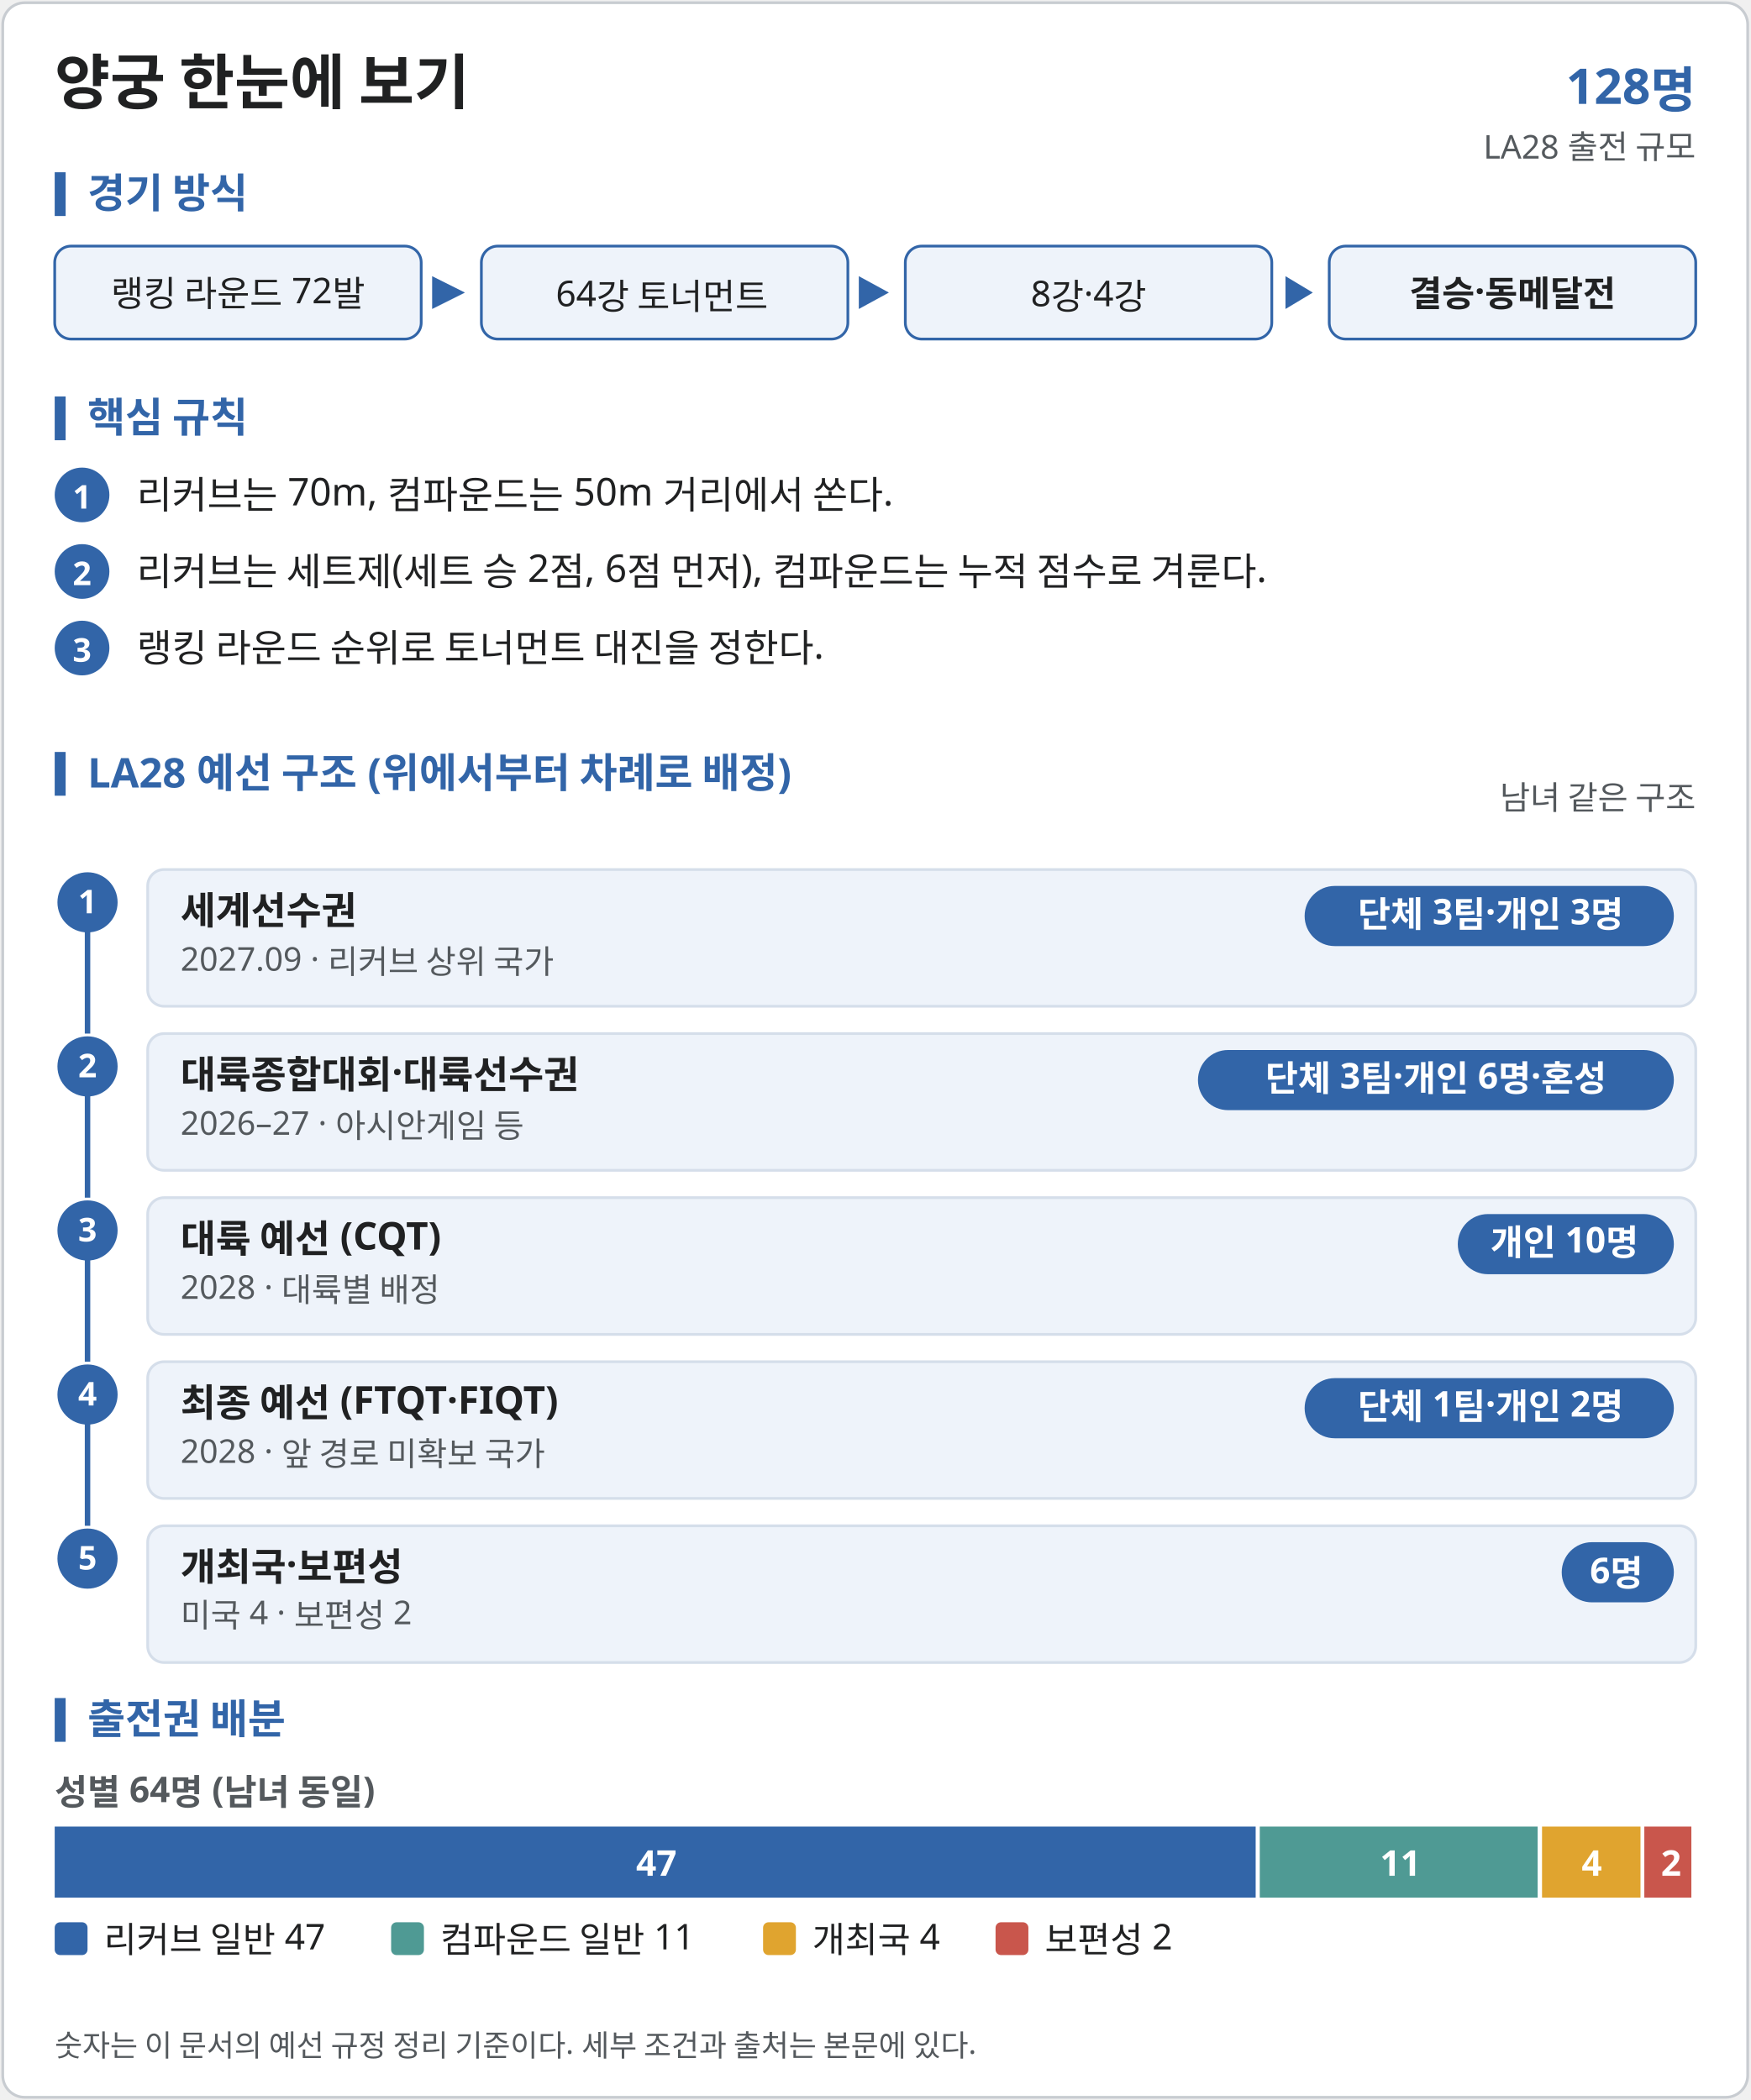
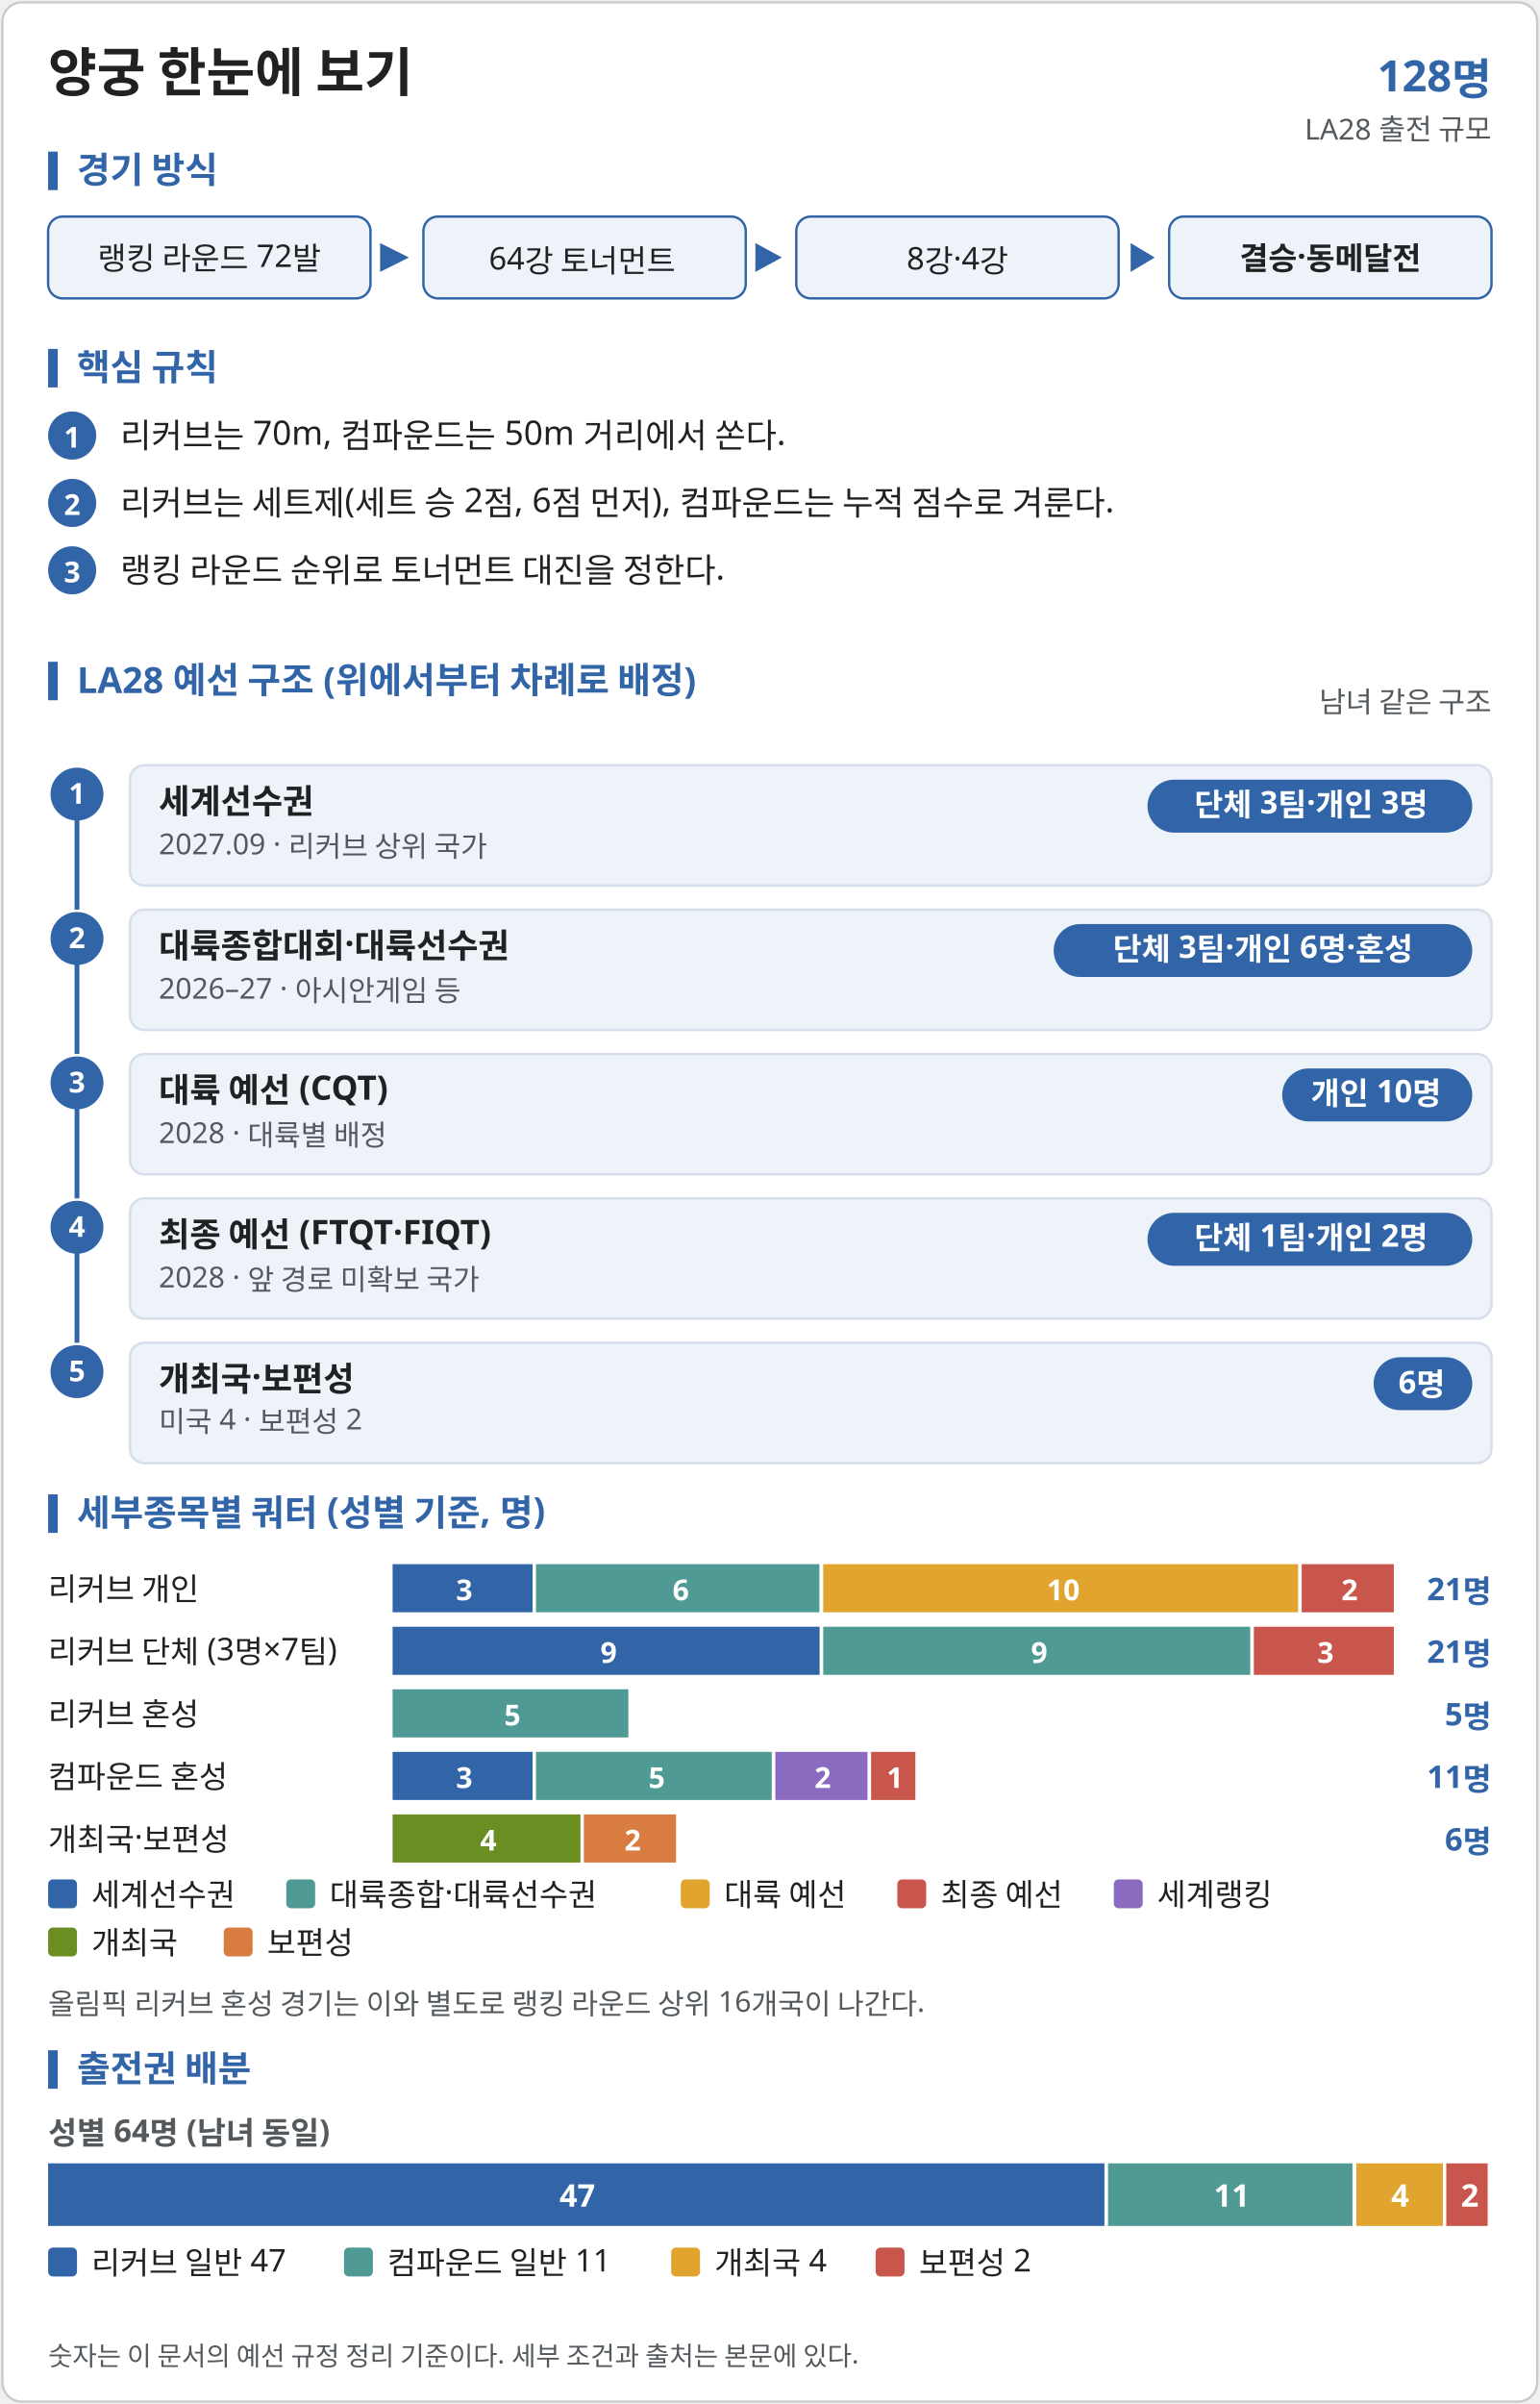
- <svg xmlns="http://www.w3.org/2000/svg" viewBox="0 0 640 768" width="640" height="768" role="img" aria-label="양궁 한눈에 보기" font-family="'Malgun Gothic','Apple SD Gothic Neo','Noto Sans KR',sans-serif">
-   <rect x="1" y="1" width="638" height="766" rx="8" fill="#fff" stroke="#c8ccd1" />
+ <svg xmlns="http://www.w3.org/2000/svg" viewBox="0 0 640 999" width="640" height="999" role="img" aria-label="양궁 한눈에 보기" font-family="'Malgun Gothic','Apple SD Gothic Neo','Noto Sans KR',sans-serif">
+   <rect x="1" y="1" width="638" height="997" rx="8" fill="#fff" stroke="#c8ccd1" />
  <text x="20" y="38" font-size="22" fill="#202122" font-weight="bold" text-anchor="start">양궁 한눈에 보기</text>
  <text x="620" y="38" font-size="18" fill="#3265a8" font-weight="bold" text-anchor="end">128명</text>
  <text x="620" y="58" font-size="12" fill="#54595d" font-weight="normal" text-anchor="end">LA28 출전 규모</text>
  <rect x="20" y="63" width="4" height="16" fill="#3265a8" />
  <text x="32" y="76" font-size="15" fill="#3265a8" font-weight="bold" text-anchor="start">경기 방식</text>
  <rect x="20" y="90" width="134" height="34" rx="6" fill="#eef3fa" stroke="#3265a8" />
  <text x="87" y="112" font-size="13" fill="#202122" font-weight="normal" text-anchor="middle">랭킹 라운드 72발</text>
  <path d="M158 101 L170 107 L158 113" fill="#3265a8" />
  <rect x="176" y="90" width="134" height="34" rx="6" fill="#eef3fa" stroke="#3265a8" />
  <text x="242" y="112" font-size="13" fill="#202122" font-weight="normal" text-anchor="middle">64강 토너먼트</text>
  <path d="M314 101 L325 107 L314 113" fill="#3265a8" />
  <rect x="331" y="90" width="134" height="34" rx="6" fill="#eef3fa" stroke="#3265a8" />
  <text x="398" y="112" font-size="13" fill="#202122" font-weight="normal" text-anchor="middle">8강·4강</text>
  <path d="M470 101 L480 107 L470 113" fill="#3265a8" />
  <rect x="486" y="90" width="134" height="34" rx="6" fill="#eef3fa" stroke="#3265a8" />
  <text x="553" y="112" font-size="13" fill="#202122" font-weight="bold" text-anchor="middle">결승·동메달전</text>
  <rect x="20" y="145" width="4" height="16" fill="#3265a8" />
  <text x="32" y="158" font-size="15" fill="#3265a8" font-weight="bold" text-anchor="start">핵심 규칙</text>
  <circle cx="30" cy="181" r="10" fill="#3265a8" />
  <text x="30" y="186" font-size="12" fill="#fff" font-weight="bold" text-anchor="middle">1</text>
  <text x="50" y="186" font-size="14" fill="#202122" font-weight="normal" text-anchor="start">리커브는 70m, 컴파운드는 50m 거리에서 쏜다.</text>
  <circle cx="30" cy="209" r="10" fill="#3265a8" />
  <text x="30" y="214" font-size="12" fill="#fff" font-weight="bold" text-anchor="middle">2</text>
  <text x="50" y="214" font-size="14" fill="#202122" font-weight="normal" text-anchor="start">리커브는 세트제(세트 승 2점, 6점 먼저), 컴파운드는 누적 점수로 겨룬다.</text>
  <circle cx="30" cy="237" r="10" fill="#3265a8" />
  <text x="30" y="242" font-size="12" fill="#fff" font-weight="bold" text-anchor="middle">3</text>
  <text x="50" y="242" font-size="14" fill="#202122" font-weight="normal" text-anchor="start">랭킹 라운드 순위로 토너먼트 대진을 정한다.</text>
  <rect x="20" y="275" width="4" height="16" fill="#3265a8" />
  <text x="32" y="288" font-size="15" fill="#3265a8" font-weight="bold" text-anchor="start">LA28 예선 구조 (위에서부터 차례로 배정)</text>
  <text x="620" y="296" font-size="12" fill="#54595d" font-weight="normal" text-anchor="end">남녀 같은 구조</text>
  <line x1="32" y1="330" x2="32" y2="378" stroke="#3265a8" stroke-width="2" />
  <circle cx="32" cy="330" r="11" fill="#3265a8" />
  <text x="32" y="334" font-size="12" fill="#fff" font-weight="bold" text-anchor="middle">1</text>
  <rect x="54" y="318" width="566" height="50" rx="6" fill="#eef3fa" stroke="#d5deea" />
  <text x="66" y="338" font-size="14" fill="#202122" font-weight="bold" text-anchor="start">세계선수권</text>
  <rect x="477" y="324" width="135" height="22" rx="11" fill="#3265a8" />
  <text x="545" y="339" font-size="13" fill="#fff" font-weight="bold" text-anchor="middle">단체 3팀·개인 3명</text>
  <text x="66" y="355" font-size="12" fill="#54595d" font-weight="normal" text-anchor="start">2027.09 · 리커브 상위 국가</text>
  <line x1="32" y1="390" x2="32" y2="438" stroke="#3265a8" stroke-width="2" />
  <circle cx="32" cy="390" r="11" fill="#3265a8" />
  <text x="32" y="394" font-size="12" fill="#fff" font-weight="bold" text-anchor="middle">2</text>
  <rect x="54" y="378" width="566" height="50" rx="6" fill="#eef3fa" stroke="#d5deea" />
  <text x="66" y="398" font-size="14" fill="#202122" font-weight="bold" text-anchor="start">대륙종합대회·대륙선수권</text>
  <rect x="438" y="384" width="174" height="22" rx="11" fill="#3265a8" />
  <text x="525" y="399" font-size="13" fill="#fff" font-weight="bold" text-anchor="middle">단체 3팀·개인 6명·혼성</text>
  <text x="66" y="415" font-size="12" fill="#54595d" font-weight="normal" text-anchor="start">2026–27 · 아시안게임 등</text>
  <line x1="32" y1="450" x2="32" y2="498" stroke="#3265a8" stroke-width="2" />
  <circle cx="32" cy="450" r="11" fill="#3265a8" />
  <text x="32" y="454" font-size="12" fill="#fff" font-weight="bold" text-anchor="middle">3</text>
  <rect x="54" y="438" width="566" height="50" rx="6" fill="#eef3fa" stroke="#d5deea" />
  <text x="66" y="458" font-size="14" fill="#202122" font-weight="bold" text-anchor="start">대륙 예선 (CQT)</text>
  <rect x="533" y="444" width="79" height="22" rx="11" fill="#3265a8" />
  <text x="572" y="459" font-size="13" fill="#fff" font-weight="bold" text-anchor="middle">개인 10명</text>
  <text x="66" y="475" font-size="12" fill="#54595d" font-weight="normal" text-anchor="start">2028 · 대륙별 배정</text>
  <line x1="32" y1="510" x2="32" y2="558" stroke="#3265a8" stroke-width="2" />
  <circle cx="32" cy="510" r="11" fill="#3265a8" />
  <text x="32" y="514" font-size="12" fill="#fff" font-weight="bold" text-anchor="middle">4</text>
  <rect x="54" y="498" width="566" height="50" rx="6" fill="#eef3fa" stroke="#d5deea" />
  <text x="66" y="518" font-size="14" fill="#202122" font-weight="bold" text-anchor="start">최종 예선 (FTQT·FIQT)</text>
  <rect x="477" y="504" width="135" height="22" rx="11" fill="#3265a8" />
  <text x="545" y="519" font-size="13" fill="#fff" font-weight="bold" text-anchor="middle">단체 1팀·개인 2명</text>
  <text x="66" y="535" font-size="12" fill="#54595d" font-weight="normal" text-anchor="start">2028 · 앞 경로 미확보 국가</text>
  <circle cx="32" cy="570" r="11" fill="#3265a8" />
  <text x="32" y="574" font-size="12" fill="#fff" font-weight="bold" text-anchor="middle">5</text>
  <rect x="54" y="558" width="566" height="50" rx="6" fill="#eef3fa" stroke="#d5deea" />
  <text x="66" y="578" font-size="14" fill="#202122" font-weight="bold" text-anchor="start">개최국·보편성</text>
  <rect x="571" y="564" width="41" height="22" rx="11" fill="#3265a8" />
  <text x="591" y="579" font-size="13" fill="#fff" font-weight="bold" text-anchor="middle">6명</text>
  <text x="66" y="595" font-size="12" fill="#54595d" font-weight="normal" text-anchor="start">미국 4 · 보편성 2</text>
  <rect x="20" y="621" width="4" height="16" fill="#3265a8" />
-   <text x="32" y="634" font-size="15" fill="#3265a8" font-weight="bold" text-anchor="start">출전권 배분</text>
-   <text x="20" y="660" font-size="13" fill="#54595d" font-weight="bold" text-anchor="start">성별 64명 (남녀 동일)</text>
-   <rect x="20.0" y="668" width="439.1" height="26" fill="#3265a8" />
-   <text x="240" y="686" font-size="13" fill="#fff" font-weight="bold" text-anchor="middle">47</text>
-   <rect x="460.6" y="668" width="101.6" height="26" fill="#4f9a94" />
-   <text x="512" y="686" font-size="13" fill="#fff" font-weight="bold" text-anchor="middle">11</text>
-   <rect x="563.8" y="668" width="36.0" height="26" fill="#e0a42f" />
-   <text x="582" y="686" font-size="13" fill="#fff" font-weight="bold" text-anchor="middle">4</text>
-   <rect x="601.2" y="668" width="17.2" height="26" fill="#c9564c" />
-   <text x="611" y="686" font-size="13" fill="#fff" font-weight="bold" text-anchor="middle">2</text>
-   <rect x="20" y="703" width="12" height="12" rx="2" fill="#3265a8" />
-   <text x="38" y="714" font-size="13" fill="#202122" font-weight="normal" text-anchor="start">리커브 일반 47</text>
-   <rect x="143" y="703" width="12" height="12" rx="2" fill="#4f9a94" />
-   <text x="161" y="714" font-size="13" fill="#202122" font-weight="normal" text-anchor="start">컴파운드 일반 11</text>
-   <rect x="279" y="703" width="12" height="12" rx="2" fill="#e0a42f" />
-   <text x="297" y="714" font-size="13" fill="#202122" font-weight="normal" text-anchor="start">개최국 4</text>
-   <rect x="364" y="703" width="12" height="12" rx="2" fill="#c9564c" />
-   <text x="382" y="714" font-size="13" fill="#202122" font-weight="normal" text-anchor="start">보편성 2</text>
-   <text x="20" y="752" font-size="11" fill="#54595d" font-weight="normal" text-anchor="start">숫자는 이 문서의 예선 규정 정리 기준이다. 세부 조건과 출처는 본문에 있다.</text>
+   <text x="32" y="634" font-size="15" fill="#3265a8" font-weight="bold" text-anchor="start">세부종목별 쿼터 (성별 기준, 명)</text>
+   <defs>
+     <pattern id="var" width="6" height="6" patternUnits="userSpaceOnUse" patternTransform="rotate(45)">
+       <rect width="6" height="6" fill="#e3e6ea" />
+       <line x1="0" y1="0" x2="0" y2="6" stroke="#9aa1a9" stroke-width="3" />
+     </pattern>
+   </defs>
+   <text x="20" y="665" font-size="13" fill="#202122" font-weight="normal" text-anchor="start">리커브 개인</text>
+   <rect x="163.2" y="650" width="58.2" height="20" fill="#3265a8" />
+   <text x="193" y="665" font-size="12" fill="#fff" font-weight="bold" text-anchor="middle">3</text>
+   <rect x="222.8" y="650" width="117.8" height="20" fill="#4f9a94" />
+   <text x="283" y="665" font-size="12" fill="#fff" font-weight="bold" text-anchor="middle">6</text>
+   <rect x="342.2" y="650" width="197.4" height="20" fill="#e0a42f" />
+   <text x="442" y="665" font-size="12" fill="#fff" font-weight="bold" text-anchor="middle">10</text>
+   <rect x="541.1" y="650" width="38.3" height="20" fill="#c9564c" />
+   <text x="561" y="665" font-size="12" fill="#fff" font-weight="bold" text-anchor="middle">2</text>
+   <text x="620" y="665" font-size="13" fill="#3265a8" font-weight="bold" text-anchor="end">21명</text>
+   <text x="20" y="691" font-size="13" fill="#202122" font-weight="normal" text-anchor="start">리커브 단체 (3명×7팀)</text>
+   <rect x="163.2" y="676" width="177.5" height="20" fill="#3265a8" />
+   <text x="253" y="691" font-size="12" fill="#fff" font-weight="bold" text-anchor="middle">9</text>
+   <rect x="342.2" y="676" width="177.5" height="20" fill="#4f9a94" />
+   <text x="432" y="691" font-size="12" fill="#fff" font-weight="bold" text-anchor="middle">9</text>
+   <rect x="521.2" y="676" width="58.2" height="20" fill="#c9564c" />
+   <text x="551" y="691" font-size="12" fill="#fff" font-weight="bold" text-anchor="middle">3</text>
+   <text x="620" y="691" font-size="13" fill="#3265a8" font-weight="bold" text-anchor="end">21명</text>
+   <text x="20" y="717" font-size="13" fill="#202122" font-weight="normal" text-anchor="start">리커브 혼성</text>
+   <rect x="163.2" y="702" width="98.0" height="20" fill="#4f9a94" />
+   <text x="213" y="717" font-size="12" fill="#fff" font-weight="bold" text-anchor="middle">5</text>
+   <text x="620" y="717" font-size="13" fill="#3265a8" font-weight="bold" text-anchor="end">5명</text>
+   <text x="20" y="743" font-size="13" fill="#202122" font-weight="normal" text-anchor="start">컴파운드 혼성</text>
+   <rect x="163.2" y="728" width="58.2" height="20" fill="#3265a8" />
+   <text x="193" y="743" font-size="12" fill="#fff" font-weight="bold" text-anchor="middle">3</text>
+   <rect x="222.8" y="728" width="98.0" height="20" fill="#4f9a94" />
+   <text x="273" y="743" font-size="12" fill="#fff" font-weight="bold" text-anchor="middle">5</text>
+   <rect x="322.3" y="728" width="38.3" height="20" fill="#8a6bbf" />
+   <text x="342" y="743" font-size="12" fill="#fff" font-weight="bold" text-anchor="middle">2</text>
+   <rect x="362.1" y="728" width="18.4" height="20" fill="#c9564c" />
+   <text x="372" y="743" font-size="12" fill="#fff" font-weight="bold" text-anchor="middle">1</text>
+   <text x="620" y="743" font-size="13" fill="#3265a8" font-weight="bold" text-anchor="end">11명</text>
+   <text x="20" y="769" font-size="13" fill="#202122" font-weight="normal" text-anchor="start">개최국·보편성</text>
+   <rect x="163.2" y="754" width="78.1" height="20" fill="#6b8e23" />
+   <text x="203" y="769" font-size="12" fill="#fff" font-weight="bold" text-anchor="middle">4</text>
+   <rect x="242.7" y="754" width="38.3" height="20" fill="#d97c3f" />
+   <text x="263" y="769" font-size="12" fill="#fff" font-weight="bold" text-anchor="middle">2</text>
+   <text x="620" y="769" font-size="13" fill="#3265a8" font-weight="bold" text-anchor="end">6명</text>
+   <rect x="20" y="781" width="12" height="12" rx="2" fill="#3265a8" />
+   <text x="38" y="792" font-size="13" fill="#202122" font-weight="normal" text-anchor="start">세계선수권</text>
+   <rect x="119" y="781" width="12" height="12" rx="2" fill="#4f9a94" />
+   <text x="137" y="792" font-size="13" fill="#202122" font-weight="normal" text-anchor="start">대륙종합·대륙선수권</text>
+   <rect x="283" y="781" width="12" height="12" rx="2" fill="#e0a42f" />
+   <text x="301" y="792" font-size="13" fill="#202122" font-weight="normal" text-anchor="start">대륙 예선</text>
+   <rect x="373" y="781" width="12" height="12" rx="2" fill="#c9564c" />
+   <text x="391" y="792" font-size="13" fill="#202122" font-weight="normal" text-anchor="start">최종 예선</text>
+   <rect x="463" y="781" width="12" height="12" rx="2" fill="#8a6bbf" />
+   <text x="481" y="792" font-size="13" fill="#202122" font-weight="normal" text-anchor="start">세계랭킹</text>
+   <rect x="20" y="801" width="12" height="12" rx="2" fill="#6b8e23" />
+   <text x="38" y="812" font-size="13" fill="#202122" font-weight="normal" text-anchor="start">개최국</text>
+   <rect x="93" y="801" width="12" height="12" rx="2" fill="#d97c3f" />
+   <text x="111" y="812" font-size="13" fill="#202122" font-weight="normal" text-anchor="start">보편성</text>
+   <text x="20" y="837" font-size="12" fill="#54595d" font-weight="normal" text-anchor="start">올림픽 리커브 혼성 경기는 이와 별도로 랭킹 라운드 상위 16개국이 나간다.</text>
+   <rect x="20" y="852" width="4" height="16" fill="#3265a8" />
+   <text x="32" y="865" font-size="15" fill="#3265a8" font-weight="bold" text-anchor="start">출전권 배분</text>
+   <text x="20" y="891" font-size="13" fill="#54595d" font-weight="bold" text-anchor="start">성별 64명 (남녀 동일)</text>
+   <rect x="20.0" y="899" width="439.1" height="26" fill="#3265a8" />
+   <text x="240" y="917" font-size="13" fill="#fff" font-weight="bold" text-anchor="middle">47</text>
+   <rect x="460.6" y="899" width="101.6" height="26" fill="#4f9a94" />
+   <text x="512" y="917" font-size="13" fill="#fff" font-weight="bold" text-anchor="middle">11</text>
+   <rect x="563.8" y="899" width="36.0" height="26" fill="#e0a42f" />
+   <text x="582" y="917" font-size="13" fill="#fff" font-weight="bold" text-anchor="middle">4</text>
+   <rect x="601.2" y="899" width="17.2" height="26" fill="#c9564c" />
+   <text x="611" y="917" font-size="13" fill="#fff" font-weight="bold" text-anchor="middle">2</text>
+   <rect x="20" y="934" width="12" height="12" rx="2" fill="#3265a8" />
+   <text x="38" y="945" font-size="13" fill="#202122" font-weight="normal" text-anchor="start">리커브 일반 47</text>
+   <rect x="143" y="934" width="12" height="12" rx="2" fill="#4f9a94" />
+   <text x="161" y="945" font-size="13" fill="#202122" font-weight="normal" text-anchor="start">컴파운드 일반 11</text>
+   <rect x="279" y="934" width="12" height="12" rx="2" fill="#e0a42f" />
+   <text x="297" y="945" font-size="13" fill="#202122" font-weight="normal" text-anchor="start">개최국 4</text>
+   <rect x="364" y="934" width="12" height="12" rx="2" fill="#c9564c" />
+   <text x="382" y="945" font-size="13" fill="#202122" font-weight="normal" text-anchor="start">보편성 2</text>
+   <text x="20" y="983" font-size="11" fill="#54595d" font-weight="normal" text-anchor="start">숫자는 이 문서의 예선 규정 정리 기준이다. 세부 조건과 출처는 본문에 있다.</text>
</svg>
